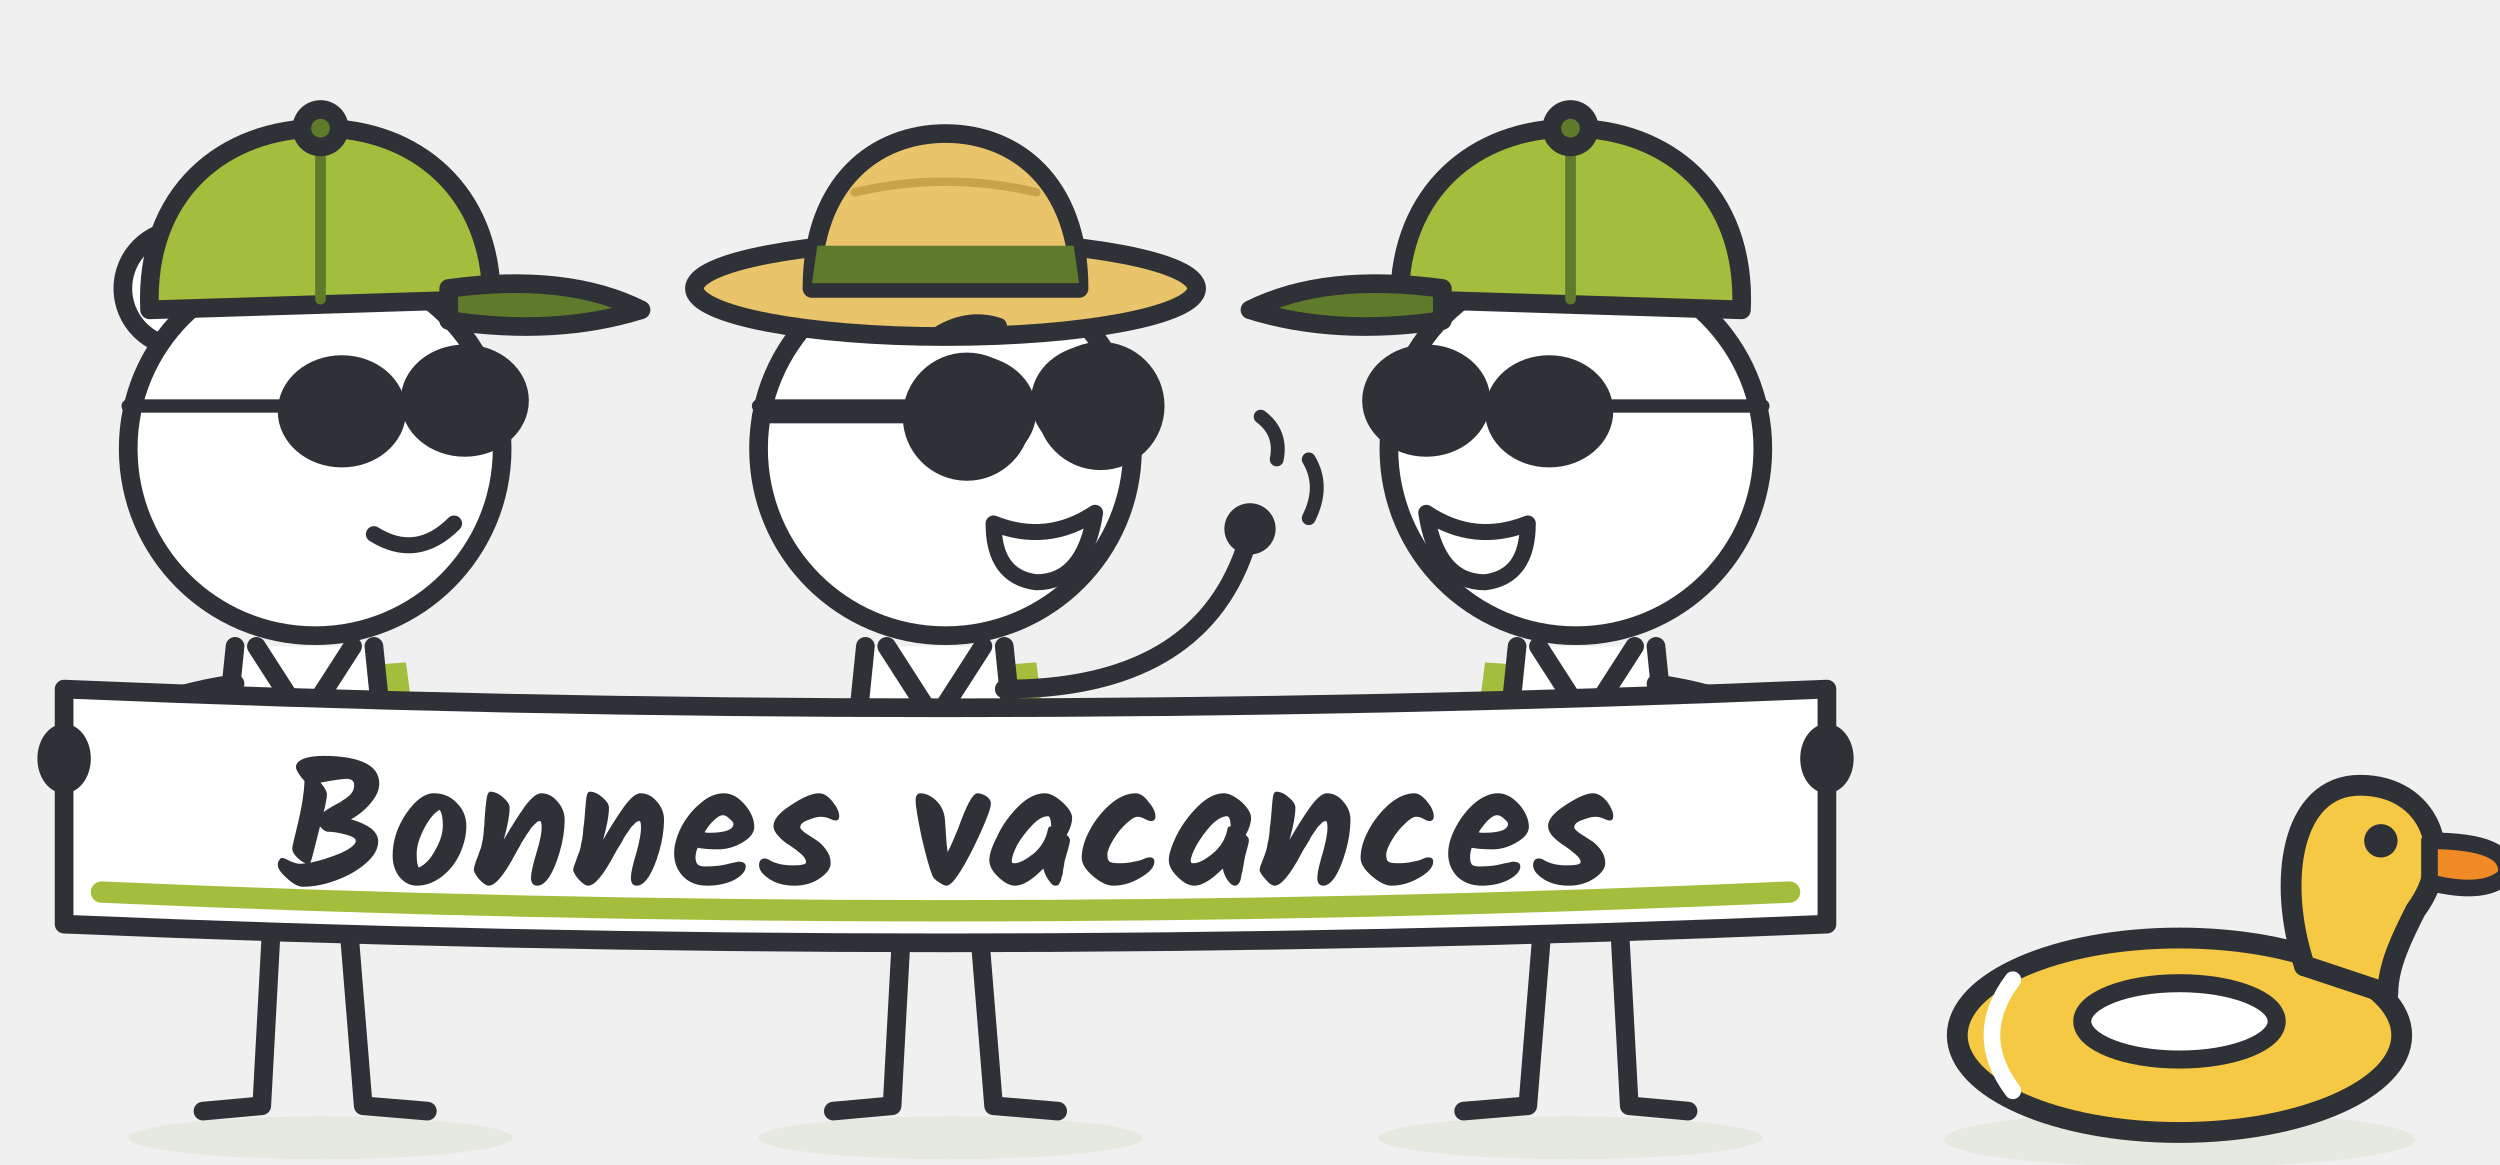
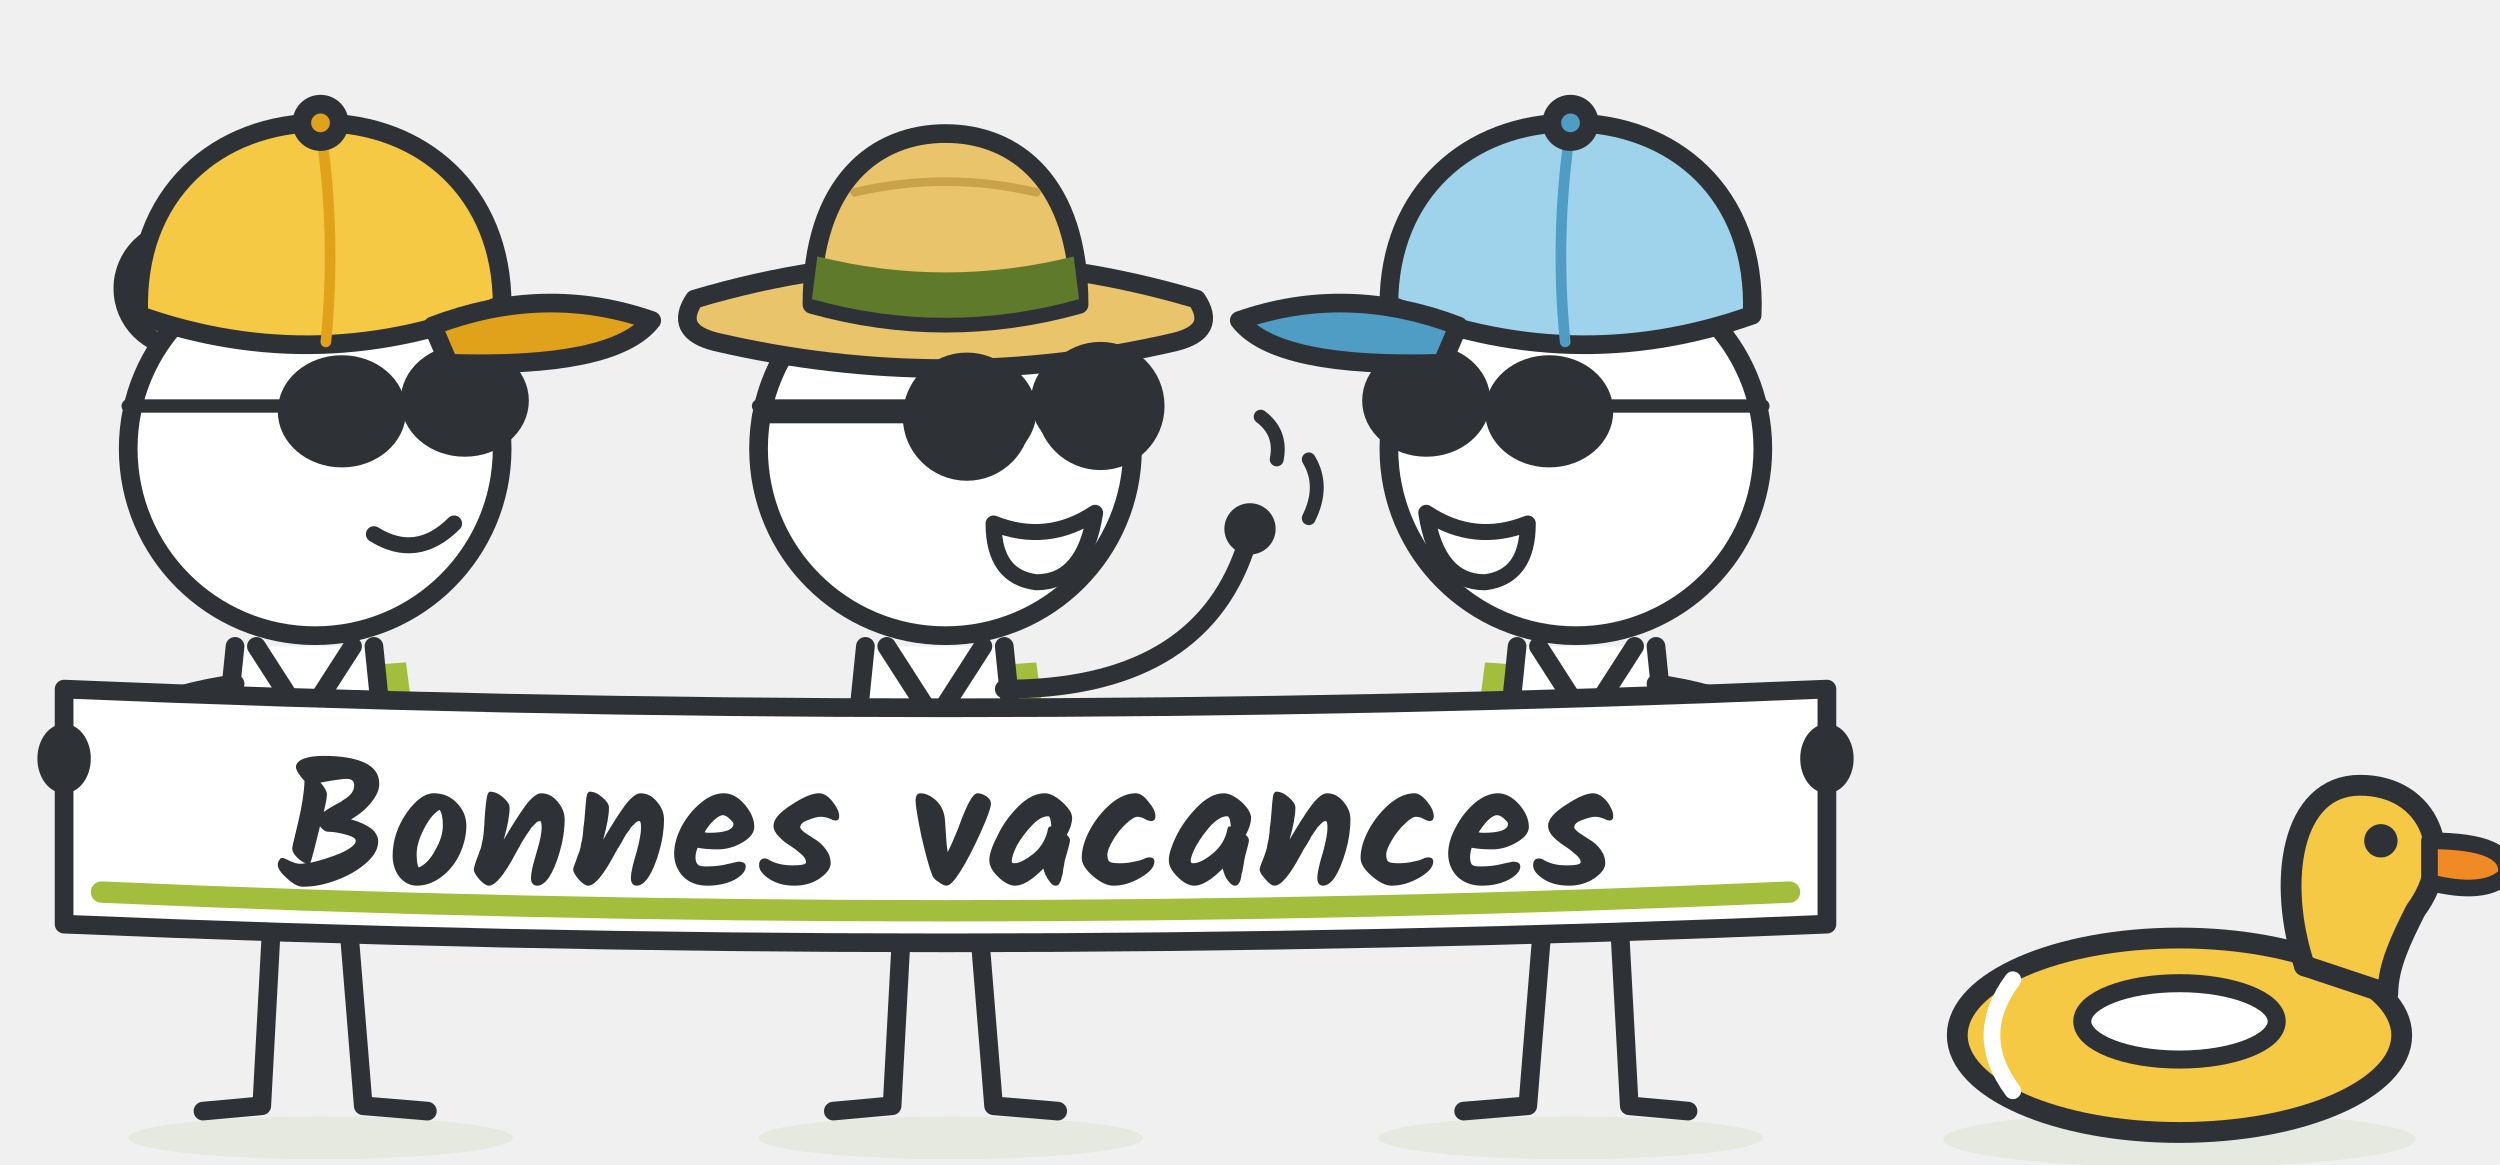
<svg xmlns="http://www.w3.org/2000/svg" aria-hidden="true" focusable="false" viewBox="36 -6 468 218" fill="none" stroke="#2E3236" stroke-width="3.5" stroke-linecap="round" stroke-linejoin="round">
  <g transform="translate(0 6)">
    <ellipse cx="96" cy="201" rx="36" ry="4" fill="#E6E9DF" stroke="none" />
    <path d="M84 114 L112 112 L118 158 L80 160 Z" fill="#A3BE3C" stroke="none" />
    <path d="M87 158 L85 195 L74 196" />
    <path d="M101 158 L104 195 L116 196" />
    <path d="M80 109 L75 158 L111 158 L106 109" fill="#FFFFFF" />
    <path d="M84 109 L93 123 L102 109" />
    <path d="M93 123 L93 157" />
    <circle cx="70" cy="42" r="11" fill="#FFFFFF" />
    <circle cx="95" cy="72" r="35" fill="#FFFFFF" />
    <path d="M60 64 L88 64" stroke-width="2.5" />
    <ellipse cx="100" cy="65" rx="10.5" ry="9" fill="#2E3236" stroke-width="3" />
    <ellipse cx="123" cy="63" rx="10.5" ry="9" fill="#2E3236" stroke-width="3" />
    <path d="M110 64 Q112 61.5 114 63" stroke-width="2.5" />
-     <path d="M64 46 C63 24 78 12 96 12 C114 12 128 24 128 44 Z" fill="#A3BE3C" />
-     <path d="M120 42 Q142 39 156 46 Q140 51 120 48 Z" fill="#5F7A2B" />
-     <path d="M96 13 L96 44" stroke="#5F7A2B" stroke-width="2" />
-     <circle cx="96" cy="12" r="3.5" fill="#5F7A2B" />
+     <path d="M62 47 C61 24 77 11 96 11 C115 11 130 24 130 45 Q96 59 62 47 Z" fill="#F6C945" />
+     <path d="M117 49 Q138 41 158 48 Q151 57 120 56 Z" fill="#E0A21B" />
+     <path d="M96 12 Q99 32 97 52" stroke="#E0A21B" stroke-width="2" fill="none" />
+     <circle cx="96" cy="11" r="3.5" fill="#E0A21B" />
    <circle cx="100" cy="64" r="3.3" fill="#2E3236" stroke="none" />
    <circle cx="120" cy="62" r="3.3" fill="#2E3236" stroke="none" />
    <path d="M106 88 Q114 93 121 86" stroke-width="3" />
    <path d="M80 116 Q58 119 51 131" />
  </g>
  <g transform="translate(118 6)">
    <ellipse cx="96" cy="201" rx="36" ry="4" fill="#E6E9DF" stroke="none" />
    <path d="M84 114 L112 112 L118 158 L80 160 Z" fill="#A3BE3C" stroke="none" />
    <path d="M87 158 L85 195 L74 196" />
    <path d="M101 158 L104 195 L116 196" />
    <path d="M80 109 L75 158 L111 158 L106 109" fill="#FFFFFF" />
    <path d="M84 109 L93 123 L102 109" />
    <path d="M93 123 L93 157" />
    <circle cx="95" cy="72" r="35" fill="#FFFFFF" />
    <path d="M60 64 L88 64" stroke-width="2.5" />
    <ellipse cx="100" cy="65" rx="10.5" ry="9" fill="#2E3236" stroke-width="3" />
    <ellipse cx="123" cy="63" rx="10.5" ry="9" fill="#2E3236" stroke-width="3" />
    <path d="M110 64 Q112 61.5 114 63" stroke-width="2.5" />
-     <ellipse cx="95" cy="42" rx="47" ry="9" fill="#E9C46A" />
-     <path d="M70 42 C70 22 82 13 95 13 C108 13 120 22 120 42 Z" fill="#E9C46A" />
-     <path d="M71 34 L119 34 L120 41 L70 41 Z" fill="#5F7A2B" stroke="none" />
+     <path d="M48 44 Q95 30 142 44 Q146 50 138 52 Q95 62 52 52 Q44 50 48 44 Z" fill="#E9C46A" />
+     <path d="M70 45 C70 22 82 13 95 13 C108 13 120 22 120 45 Q95 52 70 45 Z" fill="#E9C46A" />
+     <path d="M71 36 Q95 42 119 36 L120 44 Q95 51 70 44 Z" fill="#5F7A2B" stroke="none" />
    <path d="M78 24 Q95 20 112 24" stroke="#C9A24A" stroke-width="1.6" />
    <path d="M60 66 L88 66" stroke-width="2.5" />
    <circle cx="99" cy="66" r="10.5" fill="#2E3236" stroke-width="3" />
    <circle cx="124" cy="64" r="10.5" fill="#2E3236" stroke-width="3" />
    <path d="M109.5 65 Q111.5 62.5 113.5 64.5" stroke-width="2.5" />
    <circle cx="101" cy="67" r="2.6" fill="#2E3236" stroke="none" />
    <circle cx="125" cy="65" r="2.6" fill="#2E3236" stroke="none" />
    <path d="M104 86 Q114 90 123 84 Q121 97 112 97 Q104 96 104 86 Z" fill="#FFFFFF" stroke-width="3" />
-     <path d="M93 51 Q99 47 105 49" stroke-width="3" />
    <path d="M106 117 Q142 117 151 91" />
    <circle cx="152" cy="87" r="4.8" fill="#2E3236" stroke="none" />
    <path d="M163 85 Q166 79 163 74" stroke-width="2.6" />
    <path d="M157 74 Q158 69 154 66" stroke-width="2.6" />
  </g>
  <g transform="translate(236 6) translate(190 0) scale(-1 1)">
    <ellipse cx="96" cy="201" rx="36" ry="4" fill="#E6E9DF" stroke="none" />
    <path d="M84 114 L112 112 L118 158 L80 160 Z" fill="#A3BE3C" stroke="none" />
    <path d="M87 158 L85 195 L74 196" />
    <path d="M101 158 L104 195 L116 196" />
    <path d="M80 109 L75 158 L111 158 L106 109" fill="#FFFFFF" />
    <path d="M84 109 L93 123 L102 109" />
    <path d="M93 123 L93 157" />
    <circle cx="95" cy="72" r="35" fill="#FFFFFF" />
    <path d="M60 64 L88 64" stroke-width="2.5" />
    <ellipse cx="100" cy="65" rx="10.5" ry="9" fill="#2E3236" stroke-width="3" />
    <ellipse cx="123" cy="63" rx="10.5" ry="9" fill="#2E3236" stroke-width="3" />
    <path d="M110 64 Q112 61.5 114 63" stroke-width="2.5" />
-     <path d="M64 46 C63 24 78 12 96 12 C114 12 128 24 128 44 Z" fill="#A3BE3C" />
-     <path d="M120 42 Q142 39 156 46 Q140 51 120 48 Z" fill="#5F7A2B" />
-     <path d="M96 13 L96 44" stroke="#5F7A2B" stroke-width="2" />
-     <circle cx="96" cy="12" r="3.5" fill="#5F7A2B" />
+     <path d="M62 47 C61 24 77 11 96 11 C115 11 130 24 130 45 Q96 59 62 47 Z" fill="#9FD3EC" />
+     <path d="M117 49 Q138 41 158 48 Q151 57 120 56 Z" fill="#4F9CC4" />
+     <path d="M96 12 Q99 32 97 52" stroke="#4F9CC4" stroke-width="2" fill="none" />
+     <circle cx="96" cy="11" r="3.5" fill="#4F9CC4" />
    <circle cx="100" cy="64" r="3.3" fill="#2E3236" stroke="none" />
    <circle cx="120" cy="62" r="3.3" fill="#2E3236" stroke="none" />
    <path d="M104 86 Q114 90 123 84 Q121 97 112 97 Q104 96 104 86 Z" fill="#FFFFFF" stroke-width="3" />
    <path d="M80 116 Q58 119 51 131" />
  </g>
  <path d="M48 123 Q213 130 378 123 L378 167 Q213 174 48 167 Z" fill="#FFFFFF" />
  <path d="M55 161 Q213 168 371 161" stroke="#A3BE3C" stroke-width="4" />
  <path class="mot-main" d="M106.8 151.5L106.8 151.5Q106.8 153.6 104.5 155.6Q102.2 157.6 98.9 158.8Q95.7 160 92.7 160L92.7 160Q91.4 160 89.7 158.4Q88.0 156.9 88.0 155.9L88.0 155.9Q88.0 155.3 88.3 155.0Q88.5 154.6 88.8 154.6Q89.2 154.6 90.3 155.2Q91.5 155.7 92.1 155.7Q92.7 155.7 93.2 155.6L93.2 155.6Q92.4 155.3 91.6 154.5Q90.7 153.6 90.7 152.8L90.7 152.8Q90.7 152.5 91.8 148.0Q92.9 143.4 93.0 140.2L93.0 140.2Q92.4 139.6 91.9 138.8Q91.4 138.0 91.4 137.6L91.4 137.6Q91.4 136.6 92.9 136.0Q94.4 135.5 96.6 135.5L96.6 135.5Q101.3 135.5 104.1 136.7Q107.0 138.0 107.0 140.7L107.0 140.7Q107.0 142.4 105.5 144.2Q104.1 146.0 101.7 147.4L101.7 147.4L102.1 147.5Q104.1 148.1 105.5 149.1Q106.8 150.2 106.8 151.5ZM100.9 139.8L100.9 139.8Q99.8 139.8 96.0 140.5L96.0 140.5Q97.2 141.9 97.2 142.7Q97.2 143.6 96.6 146.0L96.6 146.0Q97.1 145.6 98.5 144.8Q99.9 144.1 100.2 143.8Q100.6 143.6 101.2 143.1L101.2 143.1Q102.3 142.2 102.3 141.0Q102.3 139.8 100.9 139.8ZM102.6 151.4L102.6 151.4Q102.6 150.7 100.6 150.2Q98.7 149.7 97.4 149.7L97.4 149.7Q96.7 149.7 95.9 148.7L95.9 148.7Q94.4 154.9 94.1 155.5L94.1 155.5Q96.9 154.9 99.8 153.7Q102.6 152.4 102.6 151.4ZM114.4 156.4Q116.2 155.6 117.5 153.1Q118.9 150.7 118.9 148.5Q118.9 146.4 118.3 145.6L118.3 145.6Q116.8 146.4 115.4 149.1Q114.0 151.8 114.0 153.8Q114.0 155.9 114.4 156.4L114.4 156.4ZM109.5 154.2Q109.5 150.0 112.1 146.2Q114.7 142.5 117.2 142.5Q119.8 142.5 121.5 144.3Q123.3 146.1 123.3 148.6Q123.3 151.1 122.1 153.8Q120.9 156.4 118.7 158.1Q116.5 159.8 114.0 159.8L114.0 159.8Q112.2 159.8 110.8 158.2Q109.5 156.5 109.5 154.2L109.5 154.2ZM137.3 142.5L137.3 142.5Q139.1 142.5 140.4 144.1Q141.7 145.6 141.7 147.4L141.7 147.4Q141.7 150.3 140.8 153.4Q139.9 156.5 138.8 158.2Q137.7 159.8 136.6 159.8Q135.4 159.8 135.4 158.3L135.4 158.3Q135.4 157.0 136.5 153.4L136.5 153.4Q137.4 150.4 137.4 149.0Q137.4 147.7 137.1 147.7L137.1 147.7Q136.6 147.7 136.2 148.2Q135.8 148.6 135.5 148.9Q135.2 149.3 134.9 149.8Q134.5 150.3 134.3 150.7Q134.0 151.2 133.6 151.8Q133.3 152.5 133.0 152.9Q132.8 153.3 132.4 154.0L132.4 154.0Q129.3 159.8 127.5 159.8L127.5 159.8Q126.8 159.8 125.7 158.6Q124.7 157.4 124.7 156.8L124.7 156.8Q124.7 156.4 125.1 155.2Q125.6 154.0 125.8 153.3Q126.1 152.7 126.2 151.9Q126.4 151.2 126.5 150.3Q126.6 149.5 126.6 149.0Q126.7 148.5 126.7 147.5L126.7 147.5Q127.0 143.2 127.3 142.7Q127.5 142.2 127.7 142.2L127.7 142.2Q129.0 142.2 130.2 143.3Q131.4 144.3 131.4 145.2L131.4 145.2Q131.4 147.3 130.3 151.2L130.3 151.2Q132.5 147.4 134.3 144.9Q136.1 142.5 137.3 142.5ZM155.9 142.5L155.9 142.5Q157.7 142.5 159.0 144.1Q160.3 145.6 160.3 147.4L160.3 147.4Q160.3 150.3 159.4 153.4Q158.5 156.5 157.4 158.2Q156.3 159.8 155.2 159.8Q154.1 159.8 154.1 158.3L154.1 158.3Q154.1 157.0 155.2 153.4L155.2 153.4Q156.0 150.4 156.0 149.0Q156.0 147.7 155.7 147.7L155.7 147.7Q155.2 147.7 154.8 148.2Q154.4 148.6 154.1 148.9Q153.9 149.3 153.5 149.8Q153.1 150.3 152.9 150.7Q152.6 151.2 152.3 151.8Q151.9 152.5 151.6 152.9Q151.4 153.3 151.0 154.0L151.0 154.0Q147.9 159.8 146.1 159.8L146.1 159.8Q145.4 159.8 144.3 158.6Q143.3 157.4 143.3 156.8L143.3 156.8Q143.3 156.4 143.8 155.2Q144.2 154.0 144.5 153.3Q144.7 152.7 144.8 151.9Q145.0 151.2 145.1 150.3Q145.2 149.5 145.2 149.0Q145.3 148.5 145.4 147.5L145.4 147.5Q145.7 143.2 145.9 142.7Q146.1 142.2 146.4 142.2L146.4 142.2Q147.6 142.2 148.8 143.3Q150.0 144.3 150.0 145.2L150.0 145.2Q150.0 147.3 148.9 151.2L148.9 151.2Q151.1 147.4 152.9 144.9Q154.7 142.5 155.9 142.5ZM177.2 148.8Q177.2 150.4 175.0 151.7Q172.8 153.0 170.4 153.0Q168.1 153.0 166.6 152.7L166.6 152.7Q166.2 153.6 166.2 154.5Q166.2 155.4 166.6 155.8Q166.9 156.2 168.1 156.2L168.1 156.2Q170.6 156.2 172.4 155.7Q174.2 155.3 174.2 155.3L174.2 155.3Q175.6 155.3 175.6 156.2L175.6 156.2Q175.6 157.5 173.5 158.7Q171.3 159.8 168.4 159.8Q165.6 159.8 163.9 158.1Q162.2 156.3 162.2 153.8Q162.2 151.4 163.6 148.7Q165.0 146.1 167.2 144.3Q169.3 142.5 171.5 142.5Q173.6 142.5 175.4 144.6Q177.2 146.7 177.2 148.8L177.2 148.8ZM173.3 148.2Q173.3 147.9 172.6 147.3Q171.9 146.6 171.3 146.6Q170.7 146.6 169.7 147.5Q168.7 148.4 167.9 149.8L167.9 149.8Q168.2 149.9 168.7 149.9L168.7 149.9Q173.3 149.9 173.3 148.2L173.3 148.2ZM189.3 142.5L189.3 142.5Q190.6 142.5 191.8 144.0Q193.1 145.6 193.1 146.8L193.1 146.8Q193.1 147.6 192.4 147.6L192.4 147.6Q192.0 147.6 191.2 147.2Q190.4 146.9 189.6 146.9Q188.8 146.9 187.3 147.5Q185.8 148.0 185.8 148.9L185.8 148.9Q185.8 149.2 186.7 149.9Q187.6 150.5 188.7 151.2Q189.7 151.8 190.6 153.0Q191.5 154.2 191.5 155.6Q191.5 157.0 189.5 158.4Q187.5 159.8 184.7 159.8Q182.0 159.8 180.1 158.6Q178.1 157.3 178.1 156.0Q178.1 154.7 179.2 154.7L179.2 154.7Q179.6 154.7 180.2 155.1L180.2 155.1Q181.9 156.0 184.4 156.0Q186.9 156.0 186.9 155.4Q186.9 154.7 186.0 153.9Q185.0 153.0 183.9 152.3Q182.7 151.6 181.8 150.6Q180.8 149.6 180.8 148.6L180.8 148.6Q180.8 146.8 184.1 144.7Q187.4 142.5 189.3 142.5ZM219.0 142.5L219.0 142.5Q219.8 142.5 220.7 143.1Q221.5 143.7 221.5 144.4L221.5 144.4Q221.5 145.6 219.5 150.0Q217.5 154.4 215.8 157.1Q214.1 159.8 213.2 159.8L213.2 159.8Q212.6 159.8 211.7 159.1Q210.7 158.5 210.5 157.8L210.5 157.8Q209.7 155.8 208.5 150.6Q207.4 145.3 207.4 143.9Q207.4 142.5 208.3 142.5L208.3 142.5Q209.5 142.5 210.7 143.4L210.7 143.4Q212.7 144.9 212.9 147.5L212.9 147.5Q213.0 148.7 213.1 150.5Q213.2 152.3 213.4 153.5L213.4 153.5Q214.2 152.0 215.4 149.0Q216.5 145.9 217.4 144.2Q218.3 142.5 219.0 142.5ZM235.7 150.3L235.7 150.3Q236.3 150.8 236.3 151.3Q236.3 151.7 235.9 153.1Q235.5 154.5 235.3 155.2Q235.2 156.0 235.1 156.4Q235.0 156.8 235.0 157.1Q235.0 157.3 234.9 157.7Q234.8 158.1 234.7 158.3Q234.7 158.5 234.6 158.8Q234.5 159.1 234.4 159.2Q234.3 159.4 234.2 159.6L234.2 159.6Q234.0 159.8 233.5 159.8Q233.0 159.8 232.4 158.9Q231.7 158.0 231.3 156.6L231.3 156.6Q228.2 159.8 226.0 159.8L226.0 159.8Q224.6 159.8 222.9 158.2Q221.2 156.6 221.2 155.0Q221.2 153.4 222.7 150.5Q224.1 147.5 226.6 145.0Q229.1 142.5 231.6 142.5L231.6 142.5Q233.0 142.5 234.8 144.1Q236.7 145.8 236.7 147.1Q236.7 148.5 235.7 150.3ZM225.9 155.6L225.9 155.6Q227.2 155.6 229.5 153.8Q231.7 151.9 232.2 149.1L232.2 149.1Q232.3 148.7 232.8 148.7L232.8 148.7Q232.7 146.8 232.2 146.8L232.2 146.8Q230.8 146.8 229.2 148.5Q227.5 150.3 226.4 152.2Q225.4 154.2 225.4 155.2L225.4 155.2Q225.4 155.4 225.5 155.5Q225.5 155.6 225.9 155.6ZM238.5 154.6L238.5 154.6Q238.5 152.2 240.0 149.4Q241.5 146.6 243.9 144.5Q246.3 142.5 248.6 142.5L248.6 142.5Q249.8 142.5 251.0 144.1Q252.3 145.6 252.3 146.8L252.3 146.8Q252.3 147.7 251.5 147.7L251.5 147.7Q251.0 147.7 250.3 147.3Q249.6 146.9 248.9 146.9Q248.2 146.9 246.8 148.2Q245.4 149.5 244.4 151.2Q243.3 153.0 243.3 154.0Q243.3 155.0 243.7 155.3Q244.1 155.6 245.6 155.6Q247.1 155.6 248.3 155.3Q249.5 155.1 250.1 154.8Q250.7 154.5 251.2 154.5L251.2 154.5Q252.1 154.5 252.1 155.3L252.1 155.3Q252.1 156.8 249.5 158.3Q247.0 159.8 244.4 159.8L244.4 159.8Q242.7 159.8 240.6 158.0Q238.5 156.2 238.5 154.6ZM269.2 150.3L269.2 150.3Q269.8 150.8 269.8 151.3Q269.8 151.7 269.4 153.1Q269.0 154.5 268.9 155.2Q268.8 156.0 268.7 156.4Q268.6 156.8 268.6 157.1Q268.5 157.3 268.4 157.7Q268.4 158.1 268.3 158.3Q268.3 158.5 268.2 158.8Q268.1 159.1 268.0 159.2Q267.9 159.4 267.7 159.6L267.7 159.6Q267.5 159.8 267.1 159.8Q266.6 159.8 265.9 158.9Q265.2 158.0 264.9 156.6L264.9 156.6Q261.7 159.8 259.6 159.8L259.6 159.8Q258.1 159.8 256.5 158.2Q254.8 156.6 254.8 155.0Q254.8 153.4 256.2 150.5Q257.7 147.5 260.2 145.0Q262.7 142.5 265.1 142.5L265.1 142.5Q266.5 142.5 268.4 144.1Q270.2 145.8 270.2 147.1Q270.2 148.5 269.2 150.3ZM259.4 155.6L259.4 155.6Q260.8 155.6 263.0 153.8Q265.3 151.9 265.8 149.1L265.8 149.1Q265.8 148.7 266.4 148.7L266.4 148.7Q266.3 146.8 265.7 146.8L265.7 146.8Q264.4 146.8 262.7 148.5Q261.1 150.3 260.0 152.2Q258.9 154.2 258.9 155.2L258.9 155.2Q258.9 155.4 259.0 155.5Q259.1 155.6 259.4 155.6ZM284.4 142.5L284.4 142.5Q286.2 142.5 287.5 144.1Q288.8 145.6 288.8 147.4L288.8 147.4Q288.8 150.3 287.9 153.4Q287.0 156.5 285.9 158.2Q284.8 159.8 283.7 159.8Q282.6 159.8 282.6 158.3L282.6 158.3Q282.6 157.0 283.7 153.4L283.7 153.4Q284.5 150.4 284.5 149.0Q284.5 147.7 284.2 147.7L284.2 147.7Q283.7 147.7 283.3 148.2Q282.9 148.6 282.6 148.9Q282.4 149.3 282.0 149.8Q281.7 150.3 281.4 150.7Q281.2 151.2 280.8 151.8Q280.4 152.5 280.1 152.9Q279.9 153.3 279.5 154.0L279.5 154.0Q276.4 159.8 274.6 159.8L274.6 159.8Q273.9 159.8 272.9 158.6Q271.8 157.4 271.8 156.8L271.8 156.8Q271.8 156.4 272.3 155.2Q272.8 154.0 273.0 153.3Q273.2 152.7 273.3 151.9Q273.5 151.2 273.6 150.3Q273.7 149.5 273.7 149.0Q273.8 148.5 273.9 147.5L273.9 147.5Q274.2 143.2 274.4 142.7Q274.6 142.2 274.9 142.2L274.9 142.2Q276.1 142.2 277.3 143.3Q278.5 144.3 278.5 145.2L278.5 145.2Q278.5 147.3 277.4 151.2L277.4 151.2Q279.6 147.4 281.4 144.9Q283.2 142.5 284.4 142.5ZM290.7 154.6L290.7 154.6Q290.7 152.2 292.2 149.4Q293.7 146.6 296.1 144.5Q298.5 142.5 300.8 142.5L300.8 142.5Q301.9 142.5 303.2 144.1Q304.4 145.6 304.4 146.8L304.4 146.8Q304.4 147.7 303.6 147.7L303.6 147.7Q303.2 147.7 302.5 147.3Q301.8 146.9 301.1 146.9Q300.3 146.9 299.0 148.2Q297.6 149.5 296.6 151.2Q295.5 153.0 295.5 154.0Q295.5 155.0 295.9 155.3Q296.3 155.6 297.8 155.6Q299.3 155.6 300.5 155.3Q301.7 155.1 302.3 154.8Q302.9 154.5 303.4 154.5L303.4 154.5Q304.3 154.5 304.3 155.3L304.3 155.3Q304.3 156.8 301.7 158.3Q299.1 159.8 296.5 159.8L296.5 159.8Q294.9 159.8 292.8 158.0Q290.7 156.2 290.7 154.6ZM322.2 148.8Q322.2 150.4 319.9 151.7Q317.7 153.0 315.4 153.0Q313.0 153.0 311.5 152.7L311.5 152.7Q311.2 153.6 311.2 154.5Q311.2 155.4 311.5 155.8Q311.8 156.2 313.0 156.2L313.0 156.2Q315.5 156.2 317.3 155.7Q319.1 155.3 319.2 155.3L319.2 155.3Q320.6 155.3 320.6 156.2L320.6 156.2Q320.6 157.5 318.4 158.7Q316.2 159.8 313.4 159.8Q310.6 159.8 308.8 158.1Q307.1 156.3 307.1 153.8Q307.1 151.4 308.6 148.7Q310.0 146.1 312.1 144.3Q314.3 142.5 316.4 142.5Q318.5 142.5 320.4 144.6Q322.2 146.7 322.2 148.8L322.2 148.8ZM318.3 148.2Q318.3 147.9 317.6 147.3Q316.9 146.6 316.2 146.6Q315.6 146.6 314.6 147.5Q313.7 148.4 312.8 149.8L312.8 149.8Q313.1 149.9 313.7 149.9L313.7 149.9Q318.3 149.9 318.3 148.2L318.3 148.2ZM334.2 142.5L334.2 142.5Q335.5 142.5 336.8 144.0Q338.0 145.6 338.0 146.8L338.0 146.8Q338.0 147.6 337.3 147.6L337.3 147.6Q336.9 147.6 336.1 147.2Q335.3 146.9 334.6 146.9Q333.8 146.9 332.2 147.5Q330.7 148.0 330.7 148.9L330.7 148.9Q330.7 149.2 331.6 149.9Q332.5 150.5 333.6 151.2Q334.7 151.8 335.6 153.0Q336.5 154.2 336.5 155.6Q336.5 157.0 334.5 158.4Q332.4 159.8 329.7 159.8Q326.9 159.8 325.0 158.6Q323.0 157.3 323.0 156.0Q323.0 154.7 324.1 154.7L324.1 154.7Q324.6 154.7 325.2 155.1L325.2 155.1Q326.8 156.0 329.3 156.0Q331.9 156.0 331.9 155.4Q331.9 154.7 330.9 153.9Q329.9 153.0 328.8 152.3Q327.7 151.6 326.7 150.6Q325.8 149.6 325.8 148.6L325.8 148.6Q325.8 146.8 329.1 144.7Q332.4 142.5 334.2 142.5Z" fill="#2E3236" stroke="none" />
  <ellipse cx="48" cy="136" rx="5" ry="6.5" fill="#2E3236" stroke="none" />
  <ellipse cx="378" cy="136" rx="5" ry="6.5" fill="#2E3236" stroke="none" />
  <g class="bouee" transform="translate(444 206) scale(1.3) translate(-444 -206)">
    <ellipse cx="444" cy="207" rx="34" ry="4" fill="#E6E9DF" stroke="none" />
    <ellipse cx="444" cy="192" rx="32" ry="14" fill="#F6C945" stroke="#2E3236" stroke-width="3" />
    <ellipse cx="444" cy="190" rx="14" ry="5.5" fill="#FFFFFF" stroke="#2E3236" stroke-width="2.6" />
    <path d="M420 184 Q414 192 420 200" stroke="#FFFFFF" stroke-width="2.4" fill="none" />
    <path d="M462 182 C460 170 464 162 470 160" stroke="#2E3236" stroke-width="3" fill="none" />
    <path d="M462 182 C458 170 460 156 470 156 C480 156 484 166 478 174 C476 178 474 182 474 186 Z" fill="#F6C945" stroke="#2E3236" stroke-width="3" />
    <path d="M480 164 Q492 164 491 169 Q488 172 480 170 Z" fill="#F08A24" stroke="#2E3236" stroke-width="2.4" />
    <circle cx="473" cy="164" r="2.4" fill="#2E3236" stroke="none" />
  </g>
</svg>
